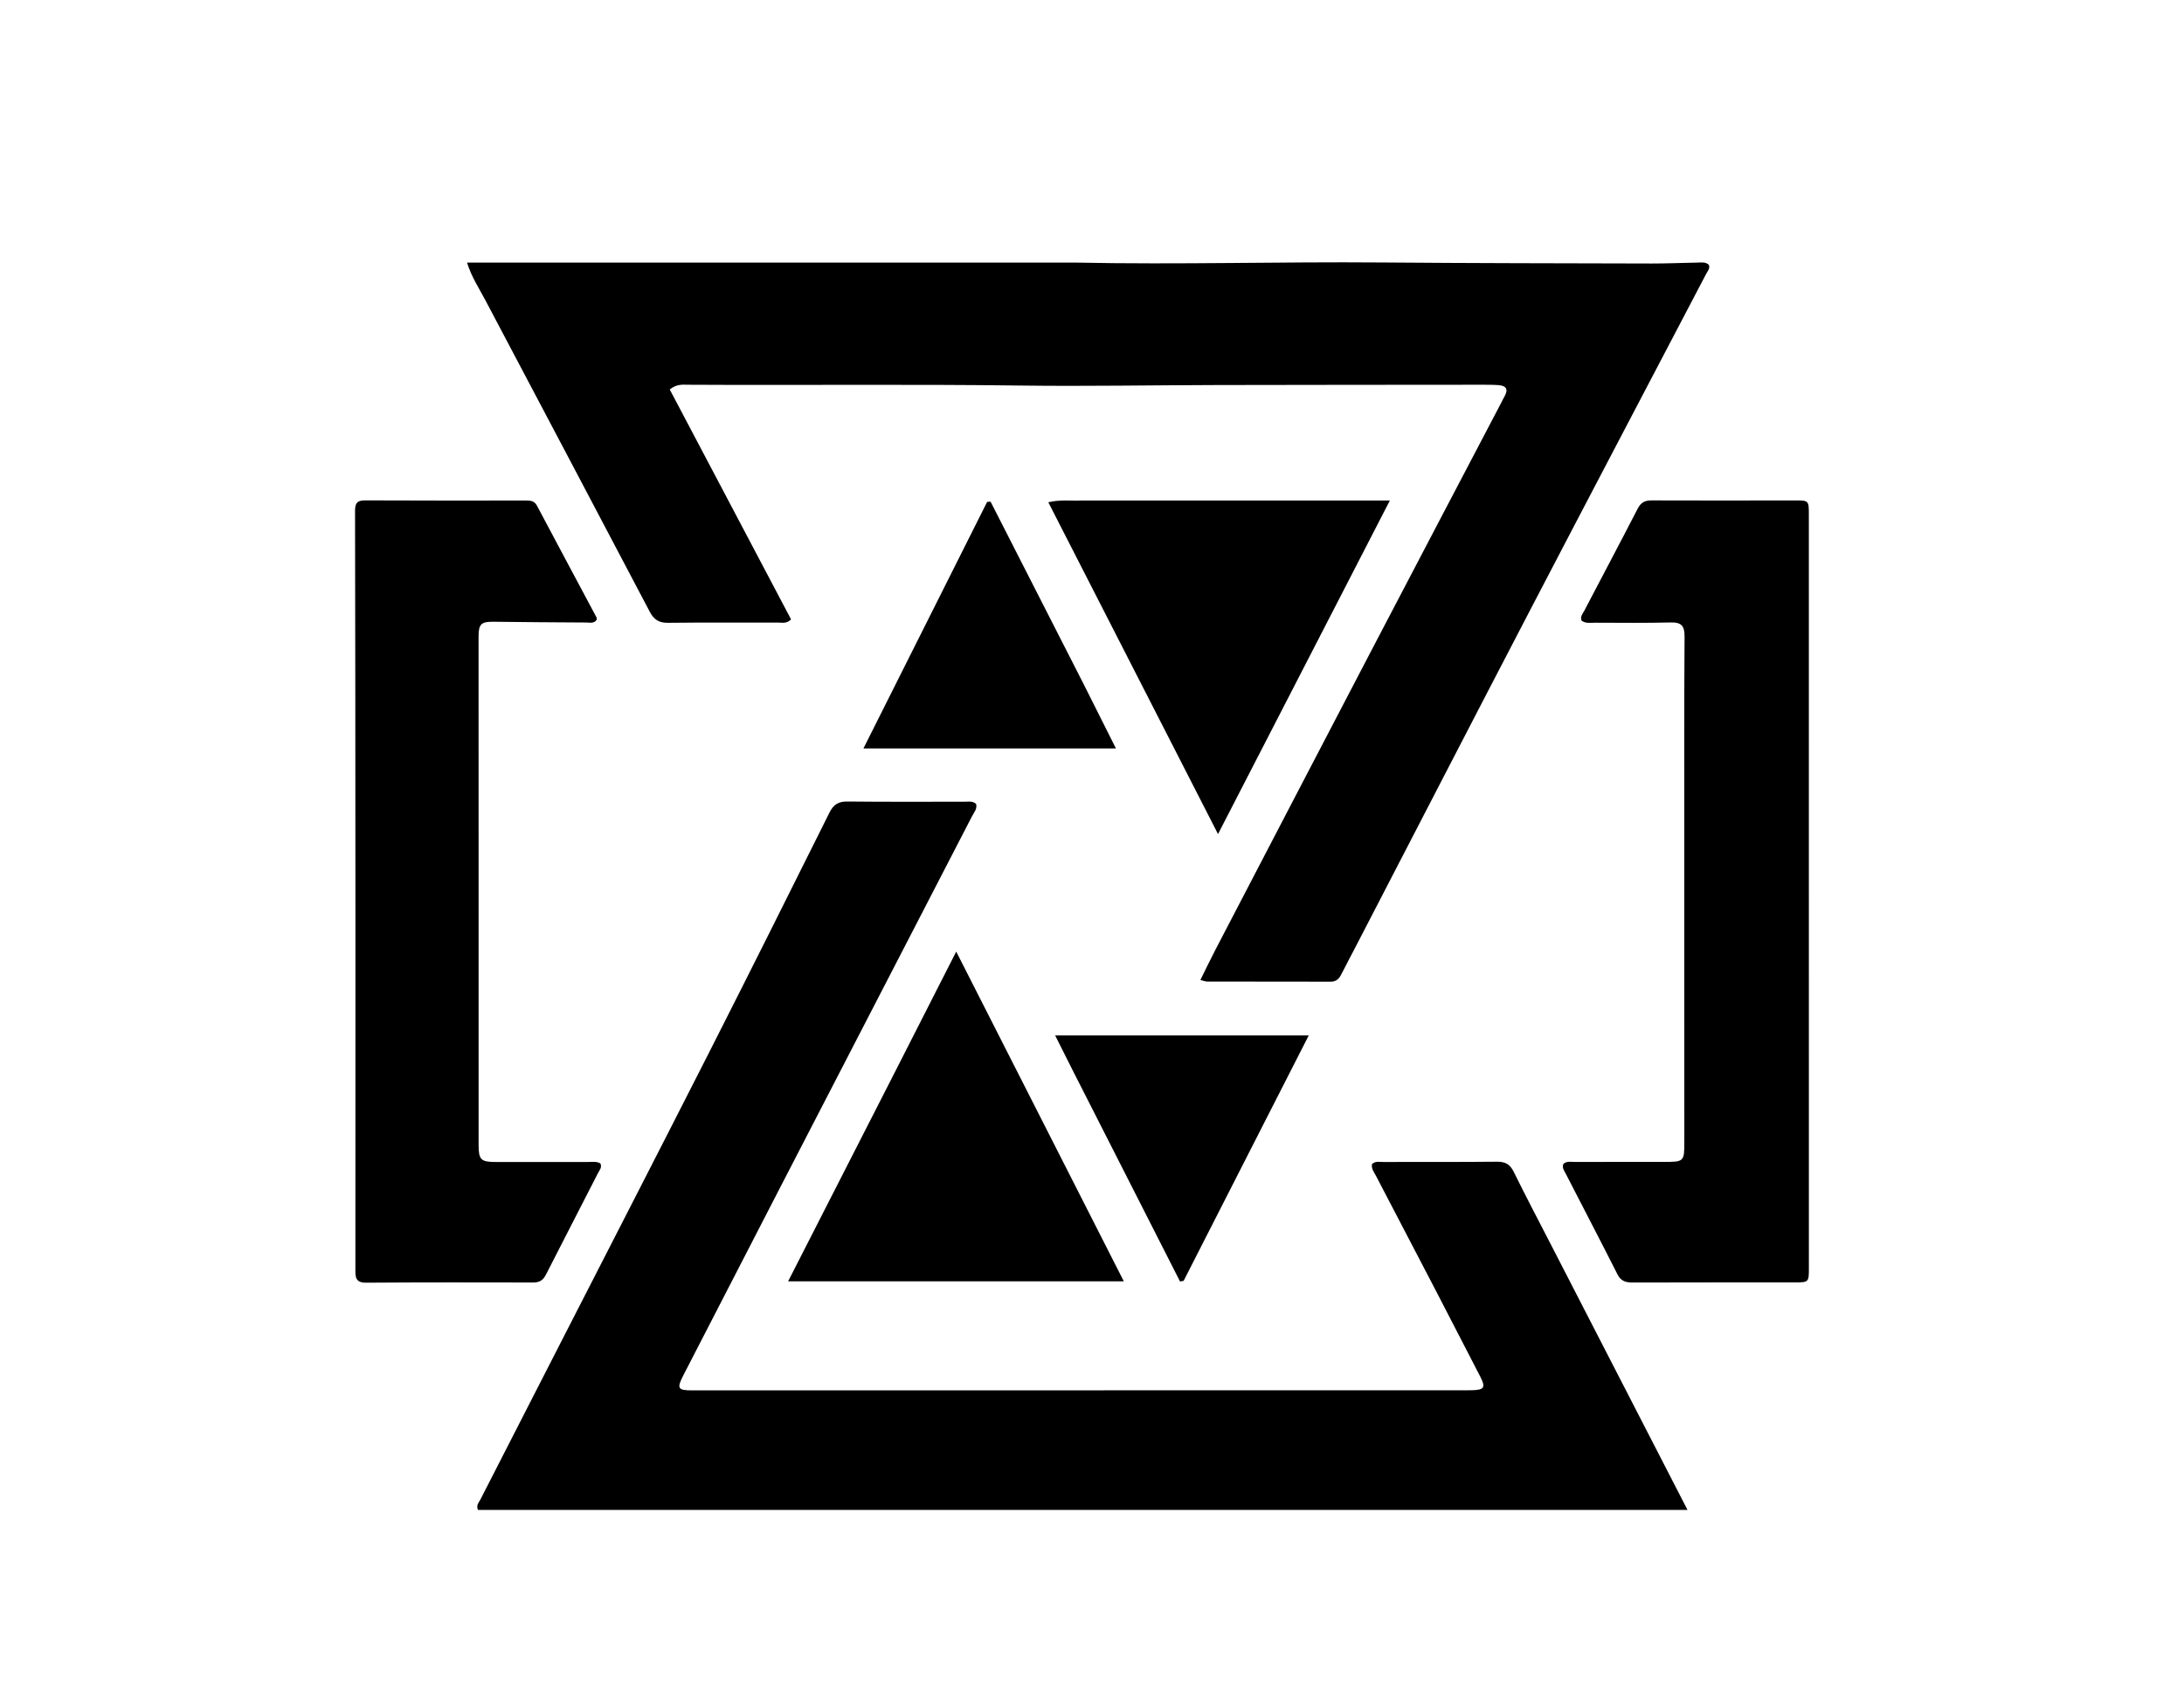
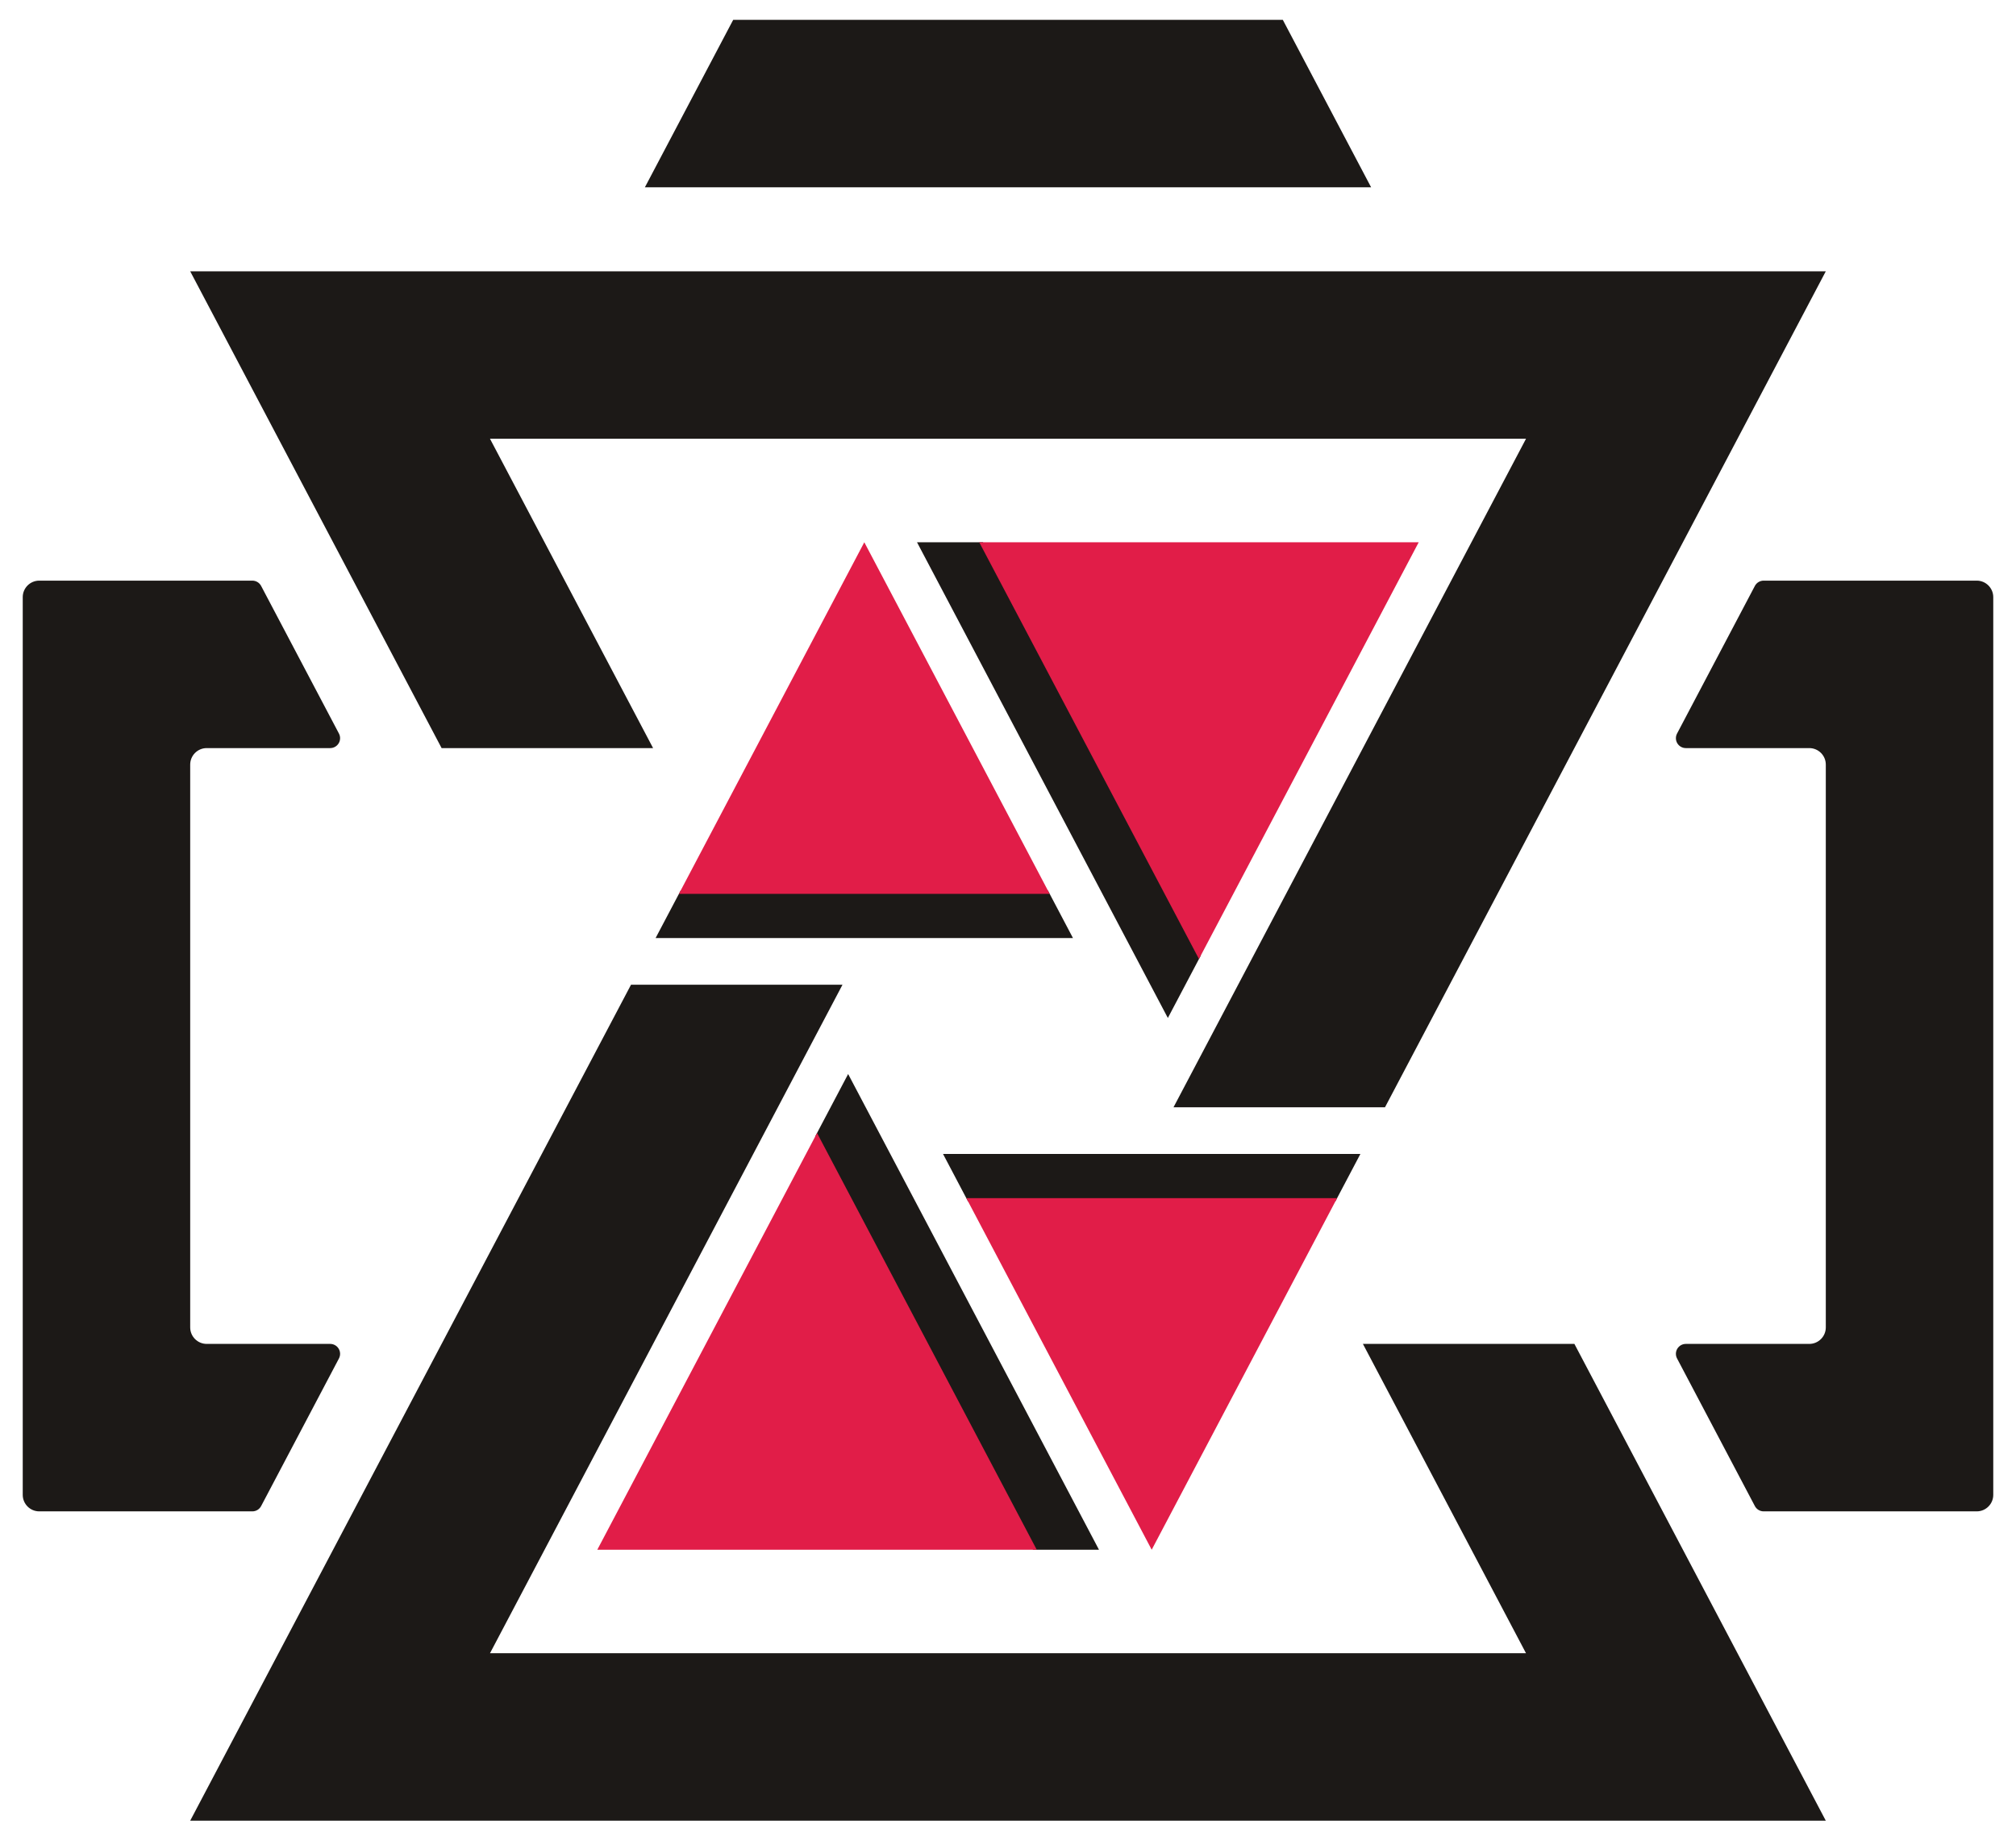
- <svg xmlns="http://www.w3.org/2000/svg" version="1.1" id="Layer_1" x="0px" y="0px" width="100%" viewBox="0 0 1024 800" enable-background="new 0 0 1024 800" xml:space="preserve">
-   <path fill="#000000" opacity="1" stroke="none" d=" M504.768,123.13   C552.711,124.107 600.198,122.676 647.688,123.067   C689.997,123.415 732.308,123.445 774.618,123.552   C781.612,123.57 788.605,123.223 795.6,123.13   C797.536,123.104 799.629,122.647 801.242,124.204   C801.841,125.969 800.636,127.119 799.969,128.393   C772.385,181.084 744.692,233.718 717.212,286.463   C689.966,338.761 662.934,391.171 635.805,443.531   C633.506,447.968 631.155,452.378 628.893,456.833   C627.839,458.91 626.527,460.287 623.938,460.279   C604.605,460.223 585.272,460.25 565.939,460.216   C565.171,460.215 564.403,459.867 562.816,459.481   C565.333,454.418 567.594,449.678 570.017,445.023   C594.407,398.181 618.789,351.335 643.243,304.527   C663.377,265.989 683.604,227.502 703.789,188.991   C704.33,187.958 704.812,186.891 705.4,185.885   C707.318,182.603 706.236,180.833 702.615,180.575   C699.794,180.374 696.953,180.392 694.122,180.395   C652.965,180.428 611.807,180.443 570.65,180.529   C540.015,180.593 509.374,181.173 478.746,180.774   C426.75,180.097 374.756,180.69 322.763,180.397   C320.14,180.382 317.394,179.937 314.014,182.599   C332.927,218.442 351.948,254.488 370.904,290.413   C368.79,292.539 366.675,291.897 364.772,291.903   C347.606,291.954 330.438,291.812 313.274,292.015   C309.04,292.065 306.64,290.616 304.67,286.87   C279.01,238.059 253.212,189.321 227.464,140.556   C224.623,135.176 221.183,130.073 218.971,123.127   C314.559,123.127 409.436,123.127 504.768,123.13  z" />
-   <path fill="#000000" opacity="1" stroke="none" d=" M726.953,583.127   C748.357,624.683 769.58,665.918 791.22,707.963   C601.317,707.963 412.657,707.963 224.113,707.963   C223.134,705.796 224.512,704.509 225.236,703.092   C238.275,677.581 251.337,652.083 264.391,626.58   C286.928,582.547 309.572,538.569 331.964,494.462   C351.116,456.738 370.028,418.891 388.893,381.022   C390.794,377.205 393.083,375.759 397.36,375.808   C415.687,376.022 434.018,375.882 452.347,375.906   C454.122,375.908 456.031,375.451 457.668,376.945   C458.262,379.282 456.637,380.996 455.693,382.826   C425.665,440.987 395.581,499.119 365.532,557.269   C350.469,586.419 335.438,615.585 320.433,644.764   C317.208,651.035 317.75,651.906 324.65,651.905   C445.792,651.896 566.933,651.874 688.074,651.855   C688.741,651.854 689.407,651.856 690.074,651.84   C695.986,651.706 696.676,650.539 694,645.37   C687.264,632.354 680.583,619.309 673.821,606.306   C664.292,587.982 654.699,569.69 645.171,551.365   C644.279,549.65 642.909,548.04 643.268,545.838   C644.797,544.301 646.727,544.816 648.474,544.812   C666.304,544.763 684.134,544.865 701.962,544.691   C705.824,544.654 708.019,545.944 709.735,549.434   C715.244,560.641 721.069,571.693 726.953,583.127  z" />
-   <path fill="#000000" opacity="1" stroke="none" d=" M166.638,412   C166.605,354.187 166.606,296.875 166.469,239.562   C166.461,235.885 167.447,234.593 171.222,234.613   C196.379,234.743 221.537,234.69 246.695,234.679   C248.766,234.678 250.56,234.839 251.724,237.034   C261.006,254.54 270.366,272.005 279.685,289.492   C279.827,289.759 279.756,290.139 279.791,290.538   C278.581,292.464 276.57,291.885 274.857,291.876   C260.367,291.808 245.877,291.688 231.388,291.521   C225.635,291.454 224.384,292.553 224.383,298.481   C224.373,377.953 224.376,457.425 224.403,536.897   C224.405,543.706 225.505,544.798 232.178,544.813   C246.673,544.846 261.168,544.788 275.662,544.815   C277.619,544.819 279.661,544.416 281.513,545.498   C282.37,547.377 281.043,548.721 280.327,550.122   C272.222,565.99 264.03,581.813 255.946,597.691   C254.661,600.215 252.97,601.324 250.073,601.318   C223.916,601.262 197.758,601.226 171.602,601.413   C166.451,601.45 166.63,598.48 166.632,594.935   C166.663,543.453 166.651,491.972 166.648,440.49   C166.647,431.16 166.643,421.83 166.638,412  z" />
-   <path fill="#000000" opacity="1" stroke="none" d=" M789.706,391   C789.713,359.833 789.614,329.166 789.83,298.501   C789.866,293.482 788.396,291.726 783.346,291.85   C771.52,292.14 759.682,292.005 747.849,291.973   C745.742,291.968 743.501,292.455 741.548,290.986   C740.767,289.133 742.061,287.793 742.788,286.403   C751.12,270.455 759.579,254.573 767.808,238.572   C769.33,235.613 771.175,234.611 774.428,234.626   C796.761,234.73 819.094,234.653 841.427,234.634   C848.057,234.629 848.102,234.628 848.103,241.3   C848.115,337.466 848.113,433.632 848.116,529.799   C848.117,551.465 848.127,573.132 848.118,594.798   C848.116,601.124 847.959,601.272 841.715,601.274   C816.382,601.285 791.048,601.256 765.715,601.332   C762.489,601.342 760.071,600.863 758.4,597.553   C750.443,581.79 742.251,566.145 734.19,550.434   C733.461,549.014 732.281,547.617 733.008,545.712   C734.693,544.245 736.783,544.812 738.703,544.804   C752.369,544.751 766.035,544.78 779.702,544.781   C789.717,544.782 789.723,544.781 789.722,534.999   C789.718,487.166 789.712,439.333 789.706,391  z" />
-   <path fill="#000000" opacity="1" stroke="none" d=" M507.008,234.683   C555.086,234.683 602.666,234.683 651.649,234.683   C624.667,287.061 598.281,338.279 571.086,391.069   C544.175,338.453 517.975,287.228 491.517,235.499   C497.27,234.133 501.92,234.924 507.008,234.683  z" />
-   <path fill="#000000" opacity="1" stroke="none" d=" M419.265,503.302   C428.841,484.497 438.241,466.021 448.338,446.176   C474.829,498.291 500.623,549.036 526.917,600.764   C474.082,600.764 422.512,600.764 369.524,600.764   C386.341,567.808 402.715,535.719 419.265,503.302  z" />
-   <path fill="#000000" opacity="1" stroke="none" d=" M503.33,502.6   C500.486,496.98 497.827,491.68 494.721,485.487   C534.647,485.487 573.456,485.487 613.617,485.487   C593.819,524.322 574.388,562.436 554.956,600.551   C554.397,600.65 553.837,600.749 553.278,600.848   C536.69,568.205 520.103,535.562 503.33,502.6  z" />
-   <path fill="#000000" opacity="1" stroke="none" d=" M508.495,321.571   C513.398,331.33 518.126,340.761 523.223,350.928   C483.527,350.928 444.976,350.928 404.829,350.928   C424.464,311.793 443.643,273.567 462.822,235.341   C463.362,235.295 463.902,235.249 464.442,235.204   C479.068,263.883 493.695,292.563 508.495,321.571  z" />
+ <svg xmlns="http://www.w3.org/2000/svg" viewBox="320 51 610 557">
+   <style>.ink{fill:#1c1917}.accent{fill:#e11d48}@media(prefers-color-scheme:dark){.ink{fill:#fafaf9}.accent{fill:#fb7185}}</style>
+   <g class="ink">
+     <path d="M377.55 133.09L872.45 133.09L739.07 386.04L675.08 386.04L781.74 183.76L468.26 183.76L517.61 277.36L453.62 277.36Z" />
+     <path d="M510.93 348.96L574.92 348.96L468.26 551.24L781.74 551.24L732.39 457.64L796.38 457.64L872.45 601.91L377.55 601.91Z" />
+     <path d="M637.09 320.47L644.66 334.84L518.37 334.84L525.95 320.47Z" />
+     <path d="M597.47 215.08L617.43 215.08L683.35 340.1L673.37 359.02Z" />
+     <path d="M576.63 375.98L652.53 519.92L632.57 519.92L566.65 394.9Z" />
+     <path d="M612.91 414.53L605.34 400.16L731.63 400.16L724.05 414.53Z" />
+     <path d="M326.88 231.69A5 5 0 0 1 331.88 226.69L396.35 226.69A3 3 0 0 1 399.01 228.29L422.56 272.96A3 3 0 0 1 419.91 277.36L382.55 277.36A5 5 0 0 0 377.55 282.36L377.55 452.64A5 5 0 0 0 382.55 457.64L419.91 457.64A3 3 0 0 1 422.56 462.04L399.01 506.71A3 3 0 0 1 396.35 508.31L331.88 508.31A5 5 0 0 1 326.88 503.31Z" />
+     <path d="M923.12 503.31A5 5 0 0 1 918.12 508.31L853.65 508.31A3 3 0 0 1 850.99 506.71L827.44 462.04A3 3 0 0 1 830.09 457.64L867.45 457.64A5 5 0 0 0 872.45 452.64L872.45 282.36A5 5 0 0 0 867.45 277.36L830.09 277.36A3 3 0 0 1 827.44 272.96L850.99 228.29A3 3 0 0 1 853.65 226.69L918.12 226.69A5 5 0 0 1 923.12 231.69Z" />
+     <path d="M541.85 57L708.15 57L734.87 107.67L515.13 107.67Z" />
+   </g>
+   <g class="accent">
+     <path d="M581.52 215.08L637.61 321.47L525.42 321.47Z" />
+     <path d="M616.3 215.08L749.27 215.08L682.78 341.17Z" />
+     <path d="M567.22 393.83L633.7 519.92L500.73 519.92Z" />
+     <path d="M612.39 413.53L724.58 413.53L668.48 519.92Z" />
+   </g>
</svg>
